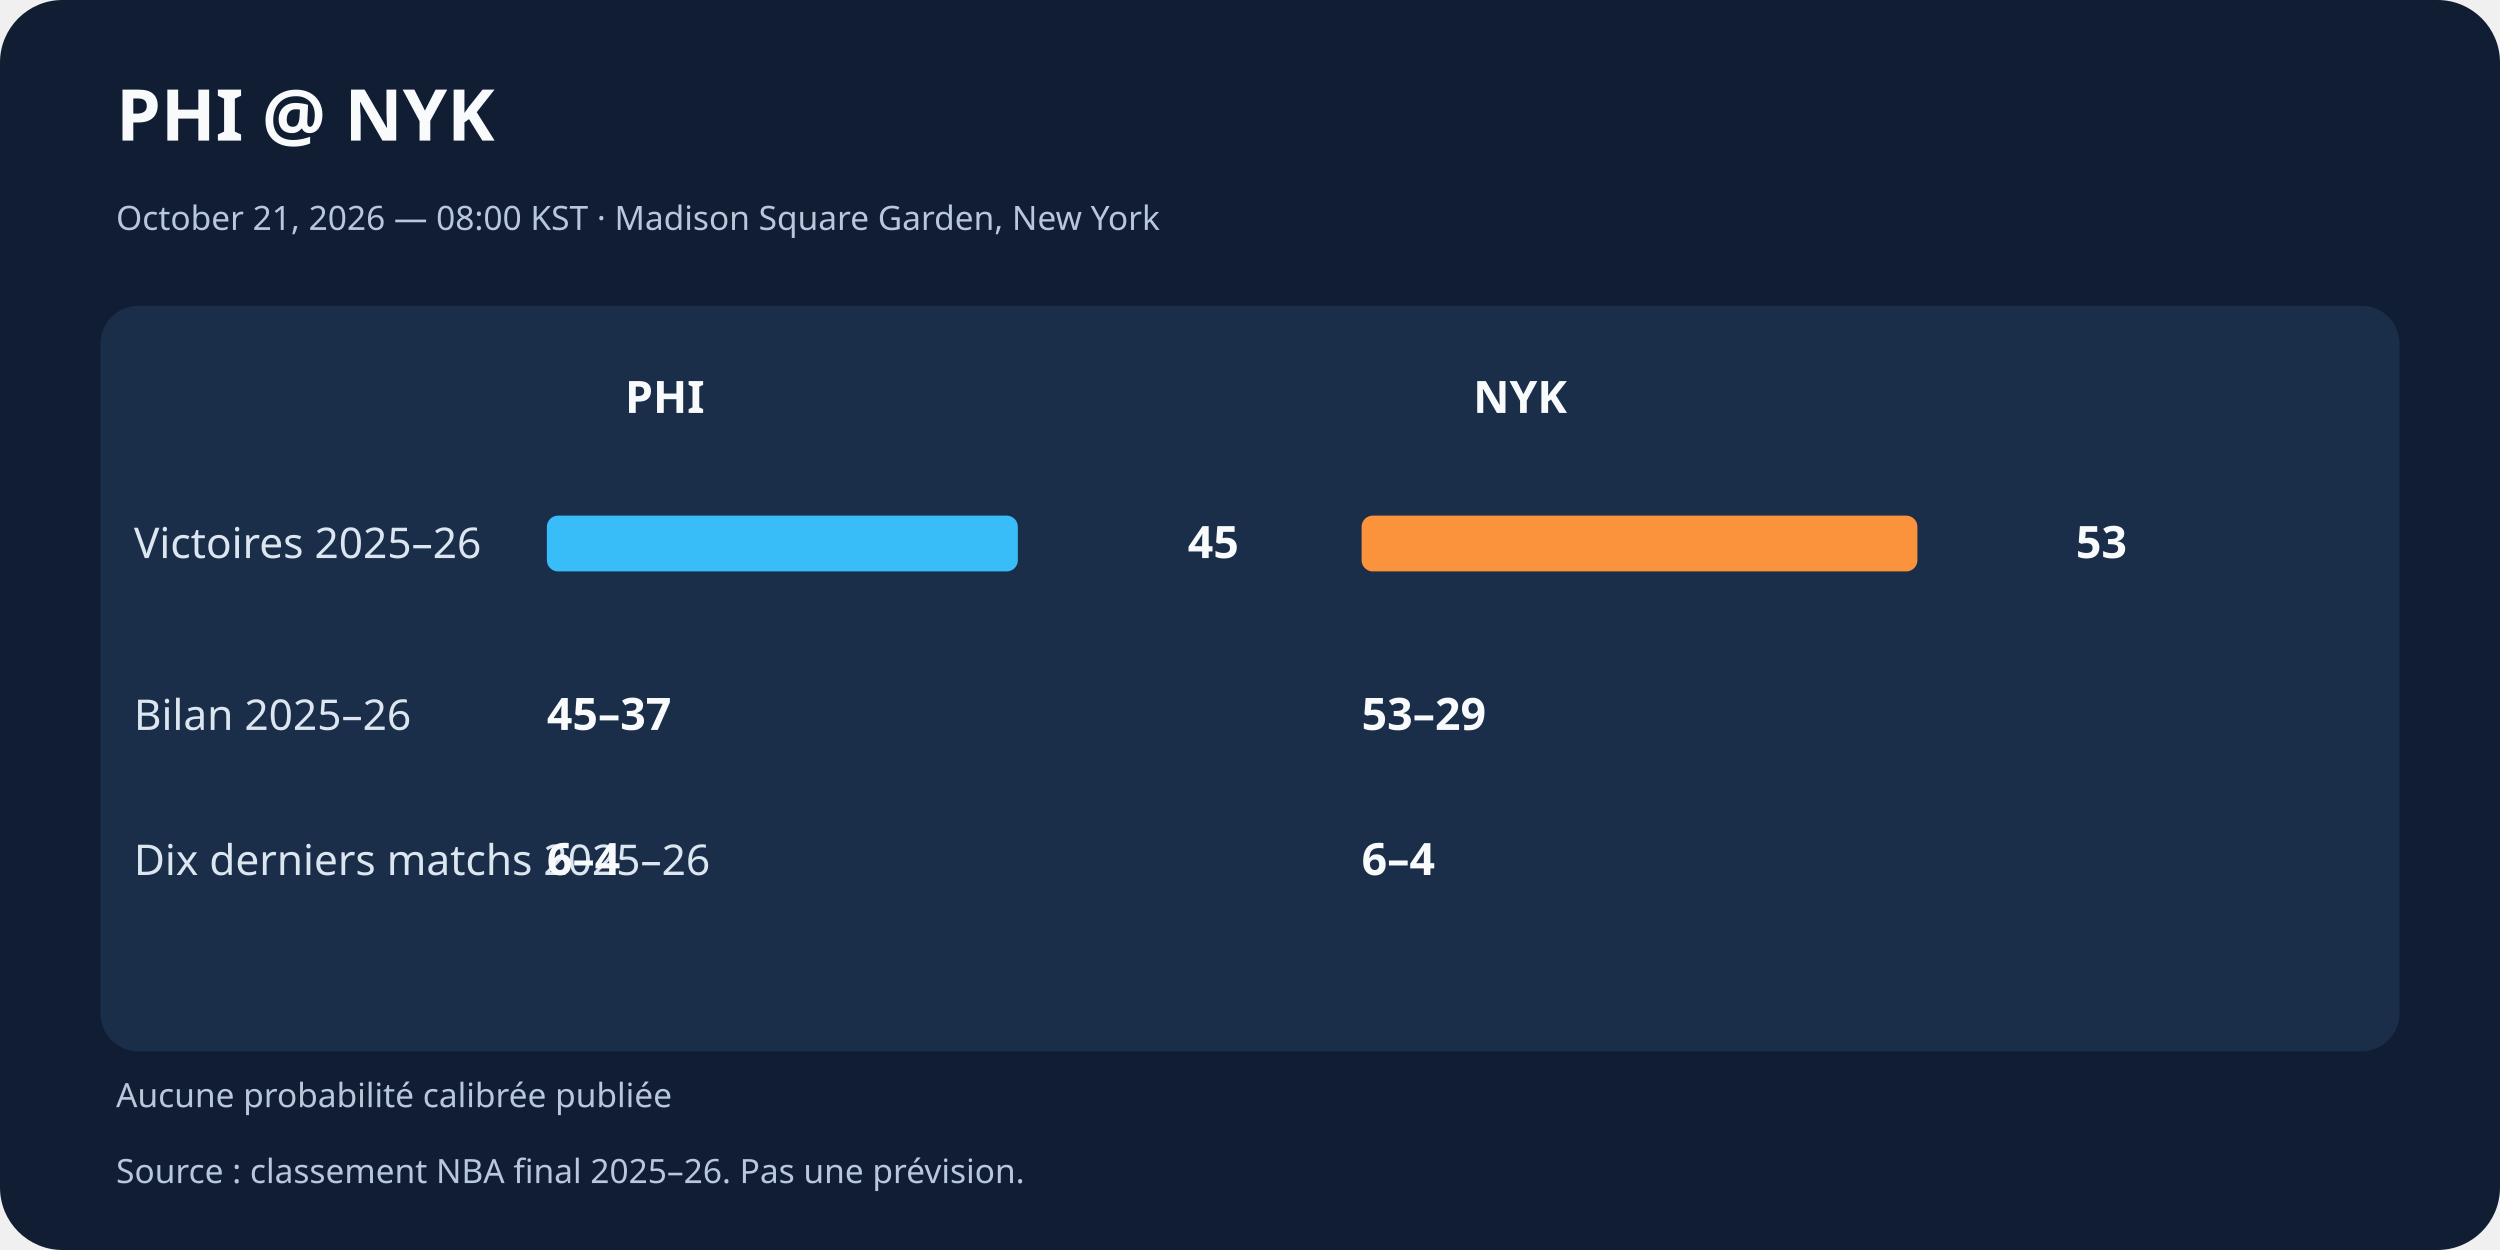
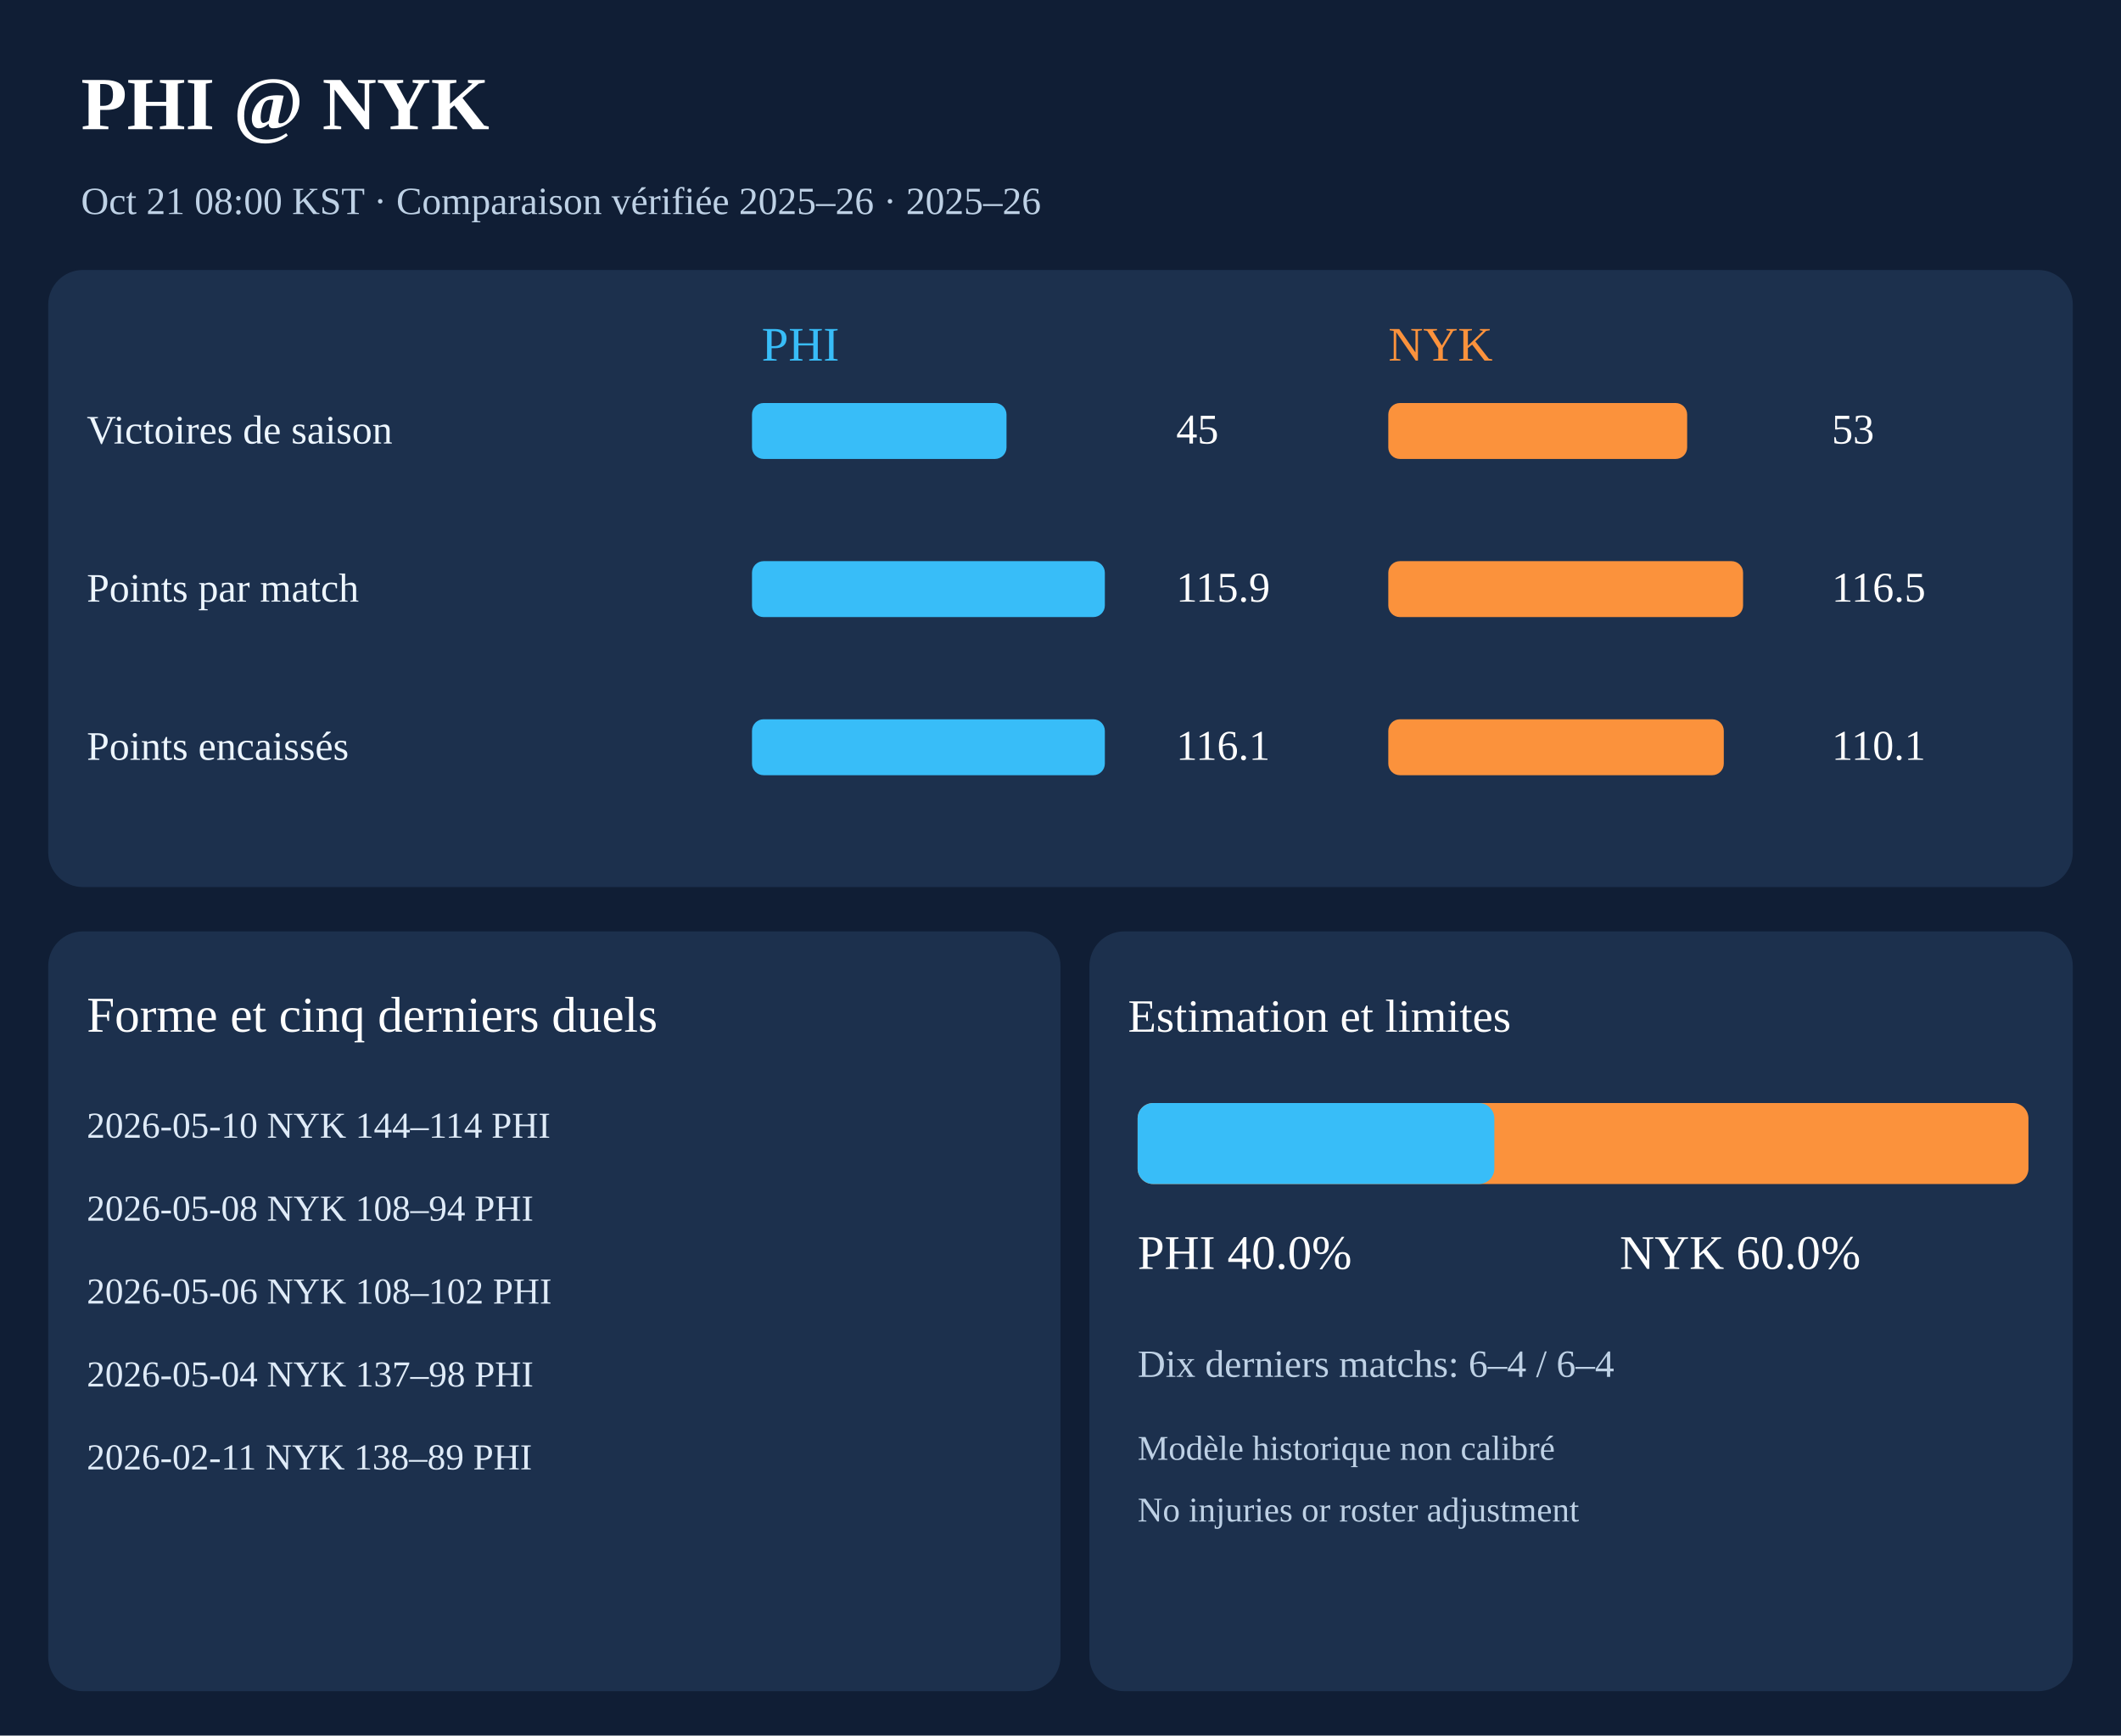
- <svg xmlns="http://www.w3.org/2000/svg" viewBox="0 0 1120 560" role="img" aria-label="PHI vs NYK, Les chiffres de la saison passée">
-   <style>text{font-family:system-ui,'Noto Sans',Arial,sans-serif}.headline{fill:#f8fafc;font-size:32px;font-weight:800}.label{fill:#dce6f1;font-size:19px}.value{fill:#f8fafc;font-weight:700;font-size:20px}.note{fill:#b8c7db;font-size:15px}</style>
-   <rect width="1120" height="560" rx="28" fill="#101d33" />
-   <text x="52" y="63" class="headline">PHI  @  NYK</text>
-   <text x="52" y="103" class="note">October 21, 2026 — 08:00 KST · Madison Square Garden, New York</text>
-   <rect x="45" y="137" width="1030" height="334" rx="17" fill="#1a2d49" />
-   <text x="280" y="185" class="value" fill="#38bdf8">PHI</text>
-   <text x="660" y="185" class="value" fill="#fb923c">NYK</text>
-   <text x="60" y="250" class="label">Victoires 2025–26</text>
-   <rect x="245" y="231" width="211" height="25" rx="5" fill="#38bdf8" />
-   <rect x="610" y="231" width="249" height="25" rx="5" fill="#fb923c" />
-   <text x="555" y="250" class="value" text-anchor="end">45</text>
-   <text x="930" y="250" class="value">53</text>
-   <text x="60" y="327" class="label">Bilan 2025–26</text>
-   <text x="245" y="327" class="value">45–37</text>
-   <text x="610" y="327" class="value">53–29</text>
-   <text x="60" y="392" class="label">Dix derniers matchs 2025–26</text>
-   <text x="245" y="392" class="value">6–4</text>
-   <text x="610" y="392" class="value">6–4</text>
-   <text x="52" y="496" class="note">Aucune probabilité calibrée publiée</text>
-   <text x="52" y="530" class="note">Source : classement NBA final 2025–26. Pas une prévision.</text>
+ <svg xmlns="http://www.w3.org/2000/svg" viewBox="0 0 1100 900" role="img">
+   <rect width="1100" height="900" fill="#101e35" />
+   <text x="42" y="67" font-size="39" font-weight="bold" fill="#fff">PHI @ NYK</text>
+   <text x="42" y="111" fill="#bed1e5" font-size="20">Oct 21 08:00 KST · Comparaison vérifiée 2025–26 · 2025–26</text>
+   <rect x="25" y="140" width="1050" height="320" fill="#1c304d" rx="18" />
+   <text x="395" y="187" fill="#38bdf8" font-size="25">PHI</text>
+   <text x="720" y="187" fill="#fb923c" font-size="25">NYK</text>
+   <text x="45" y="230" font-size="21" fill="#edf6ff">Victoires de saison</text>
+   <rect x="390" y="209" width="132" height="29" fill="#38bdf8" rx="6" />
+   <text x="610" y="230" fill="#fff" font-size="22">45</text>
+   <rect x="720" y="209" width="155" height="29" fill="#fb923c" rx="6" />
+   <text x="950" y="230" fill="#fff" font-size="22">53</text>
+   <text x="45" y="312" font-size="21" fill="#edf6ff">Points par match</text>
+   <rect x="390" y="291" width="183" height="29" fill="#38bdf8" rx="6" />
+   <text x="610" y="312" fill="#fff" font-size="22">115.9</text>
+   <rect x="720" y="291" width="184" height="29" fill="#fb923c" rx="6" />
+   <text x="950" y="312" fill="#fff" font-size="22">116.5</text>
+   <text x="45" y="394" font-size="21" fill="#edf6ff">Points encaissés</text>
+   <rect x="390" y="373" width="183" height="29" fill="#38bdf8" rx="6" />
+   <text x="610" y="394" fill="#fff" font-size="22">116.1</text>
+   <rect x="720" y="373" width="174" height="29" fill="#fb923c" rx="6" />
+   <text x="950" y="394" fill="#fff" font-size="22">110.1</text>
+   <rect x="25" y="483" width="525" height="394" fill="#1c304d" rx="18" />
+   <text x="45" y="535" fill="#fff" font-size="26">Forme et cinq derniers duels</text>
+   <text x="45" y="590" fill="#dfebf8" font-size="19">2026-05-10 NYK 144–114 PHI</text>
+   <text x="45" y="633" fill="#dfebf8" font-size="19">2026-05-08 NYK 108–94 PHI</text>
+   <text x="45" y="676" fill="#dfebf8" font-size="19">2026-05-06 NYK 108–102 PHI</text>
+   <text x="45" y="719" fill="#dfebf8" font-size="19">2026-05-04 NYK 137–98 PHI</text>
+   <text x="45" y="762" fill="#dfebf8" font-size="19">2026-02-11 NYK 138–89 PHI</text>
+   <rect x="565" y="483" width="510" height="394" fill="#1c304d" rx="18" />
+   <text x="585" y="535" fill="#fff" font-size="24">Estimation et limites</text>
+   <rect x="590" y="572" width="462" height="42" fill="#fb923c" rx="8" />
+   <rect x="590" y="572" width="185" height="42" fill="#38bdf8" rx="8" />
+   <text x="590" y="658" fill="#fff" font-size="25">PHI 40.0%</text>
+   <text x="840" y="658" fill="#fff" font-size="25">NYK 60.0%</text>
+   <text x="590" y="714" fill="#bed1e5" font-size="20">Dix derniers matchs: 6–4 / 6–4</text>
+   <text x="590" y="757" fill="#bed1e5" font-size="18">Modèle historique non calibré</text>
+   <text x="590" y="789" fill="#bed1e5" font-size="18">No injuries or roster adjustment</text>
</svg>
